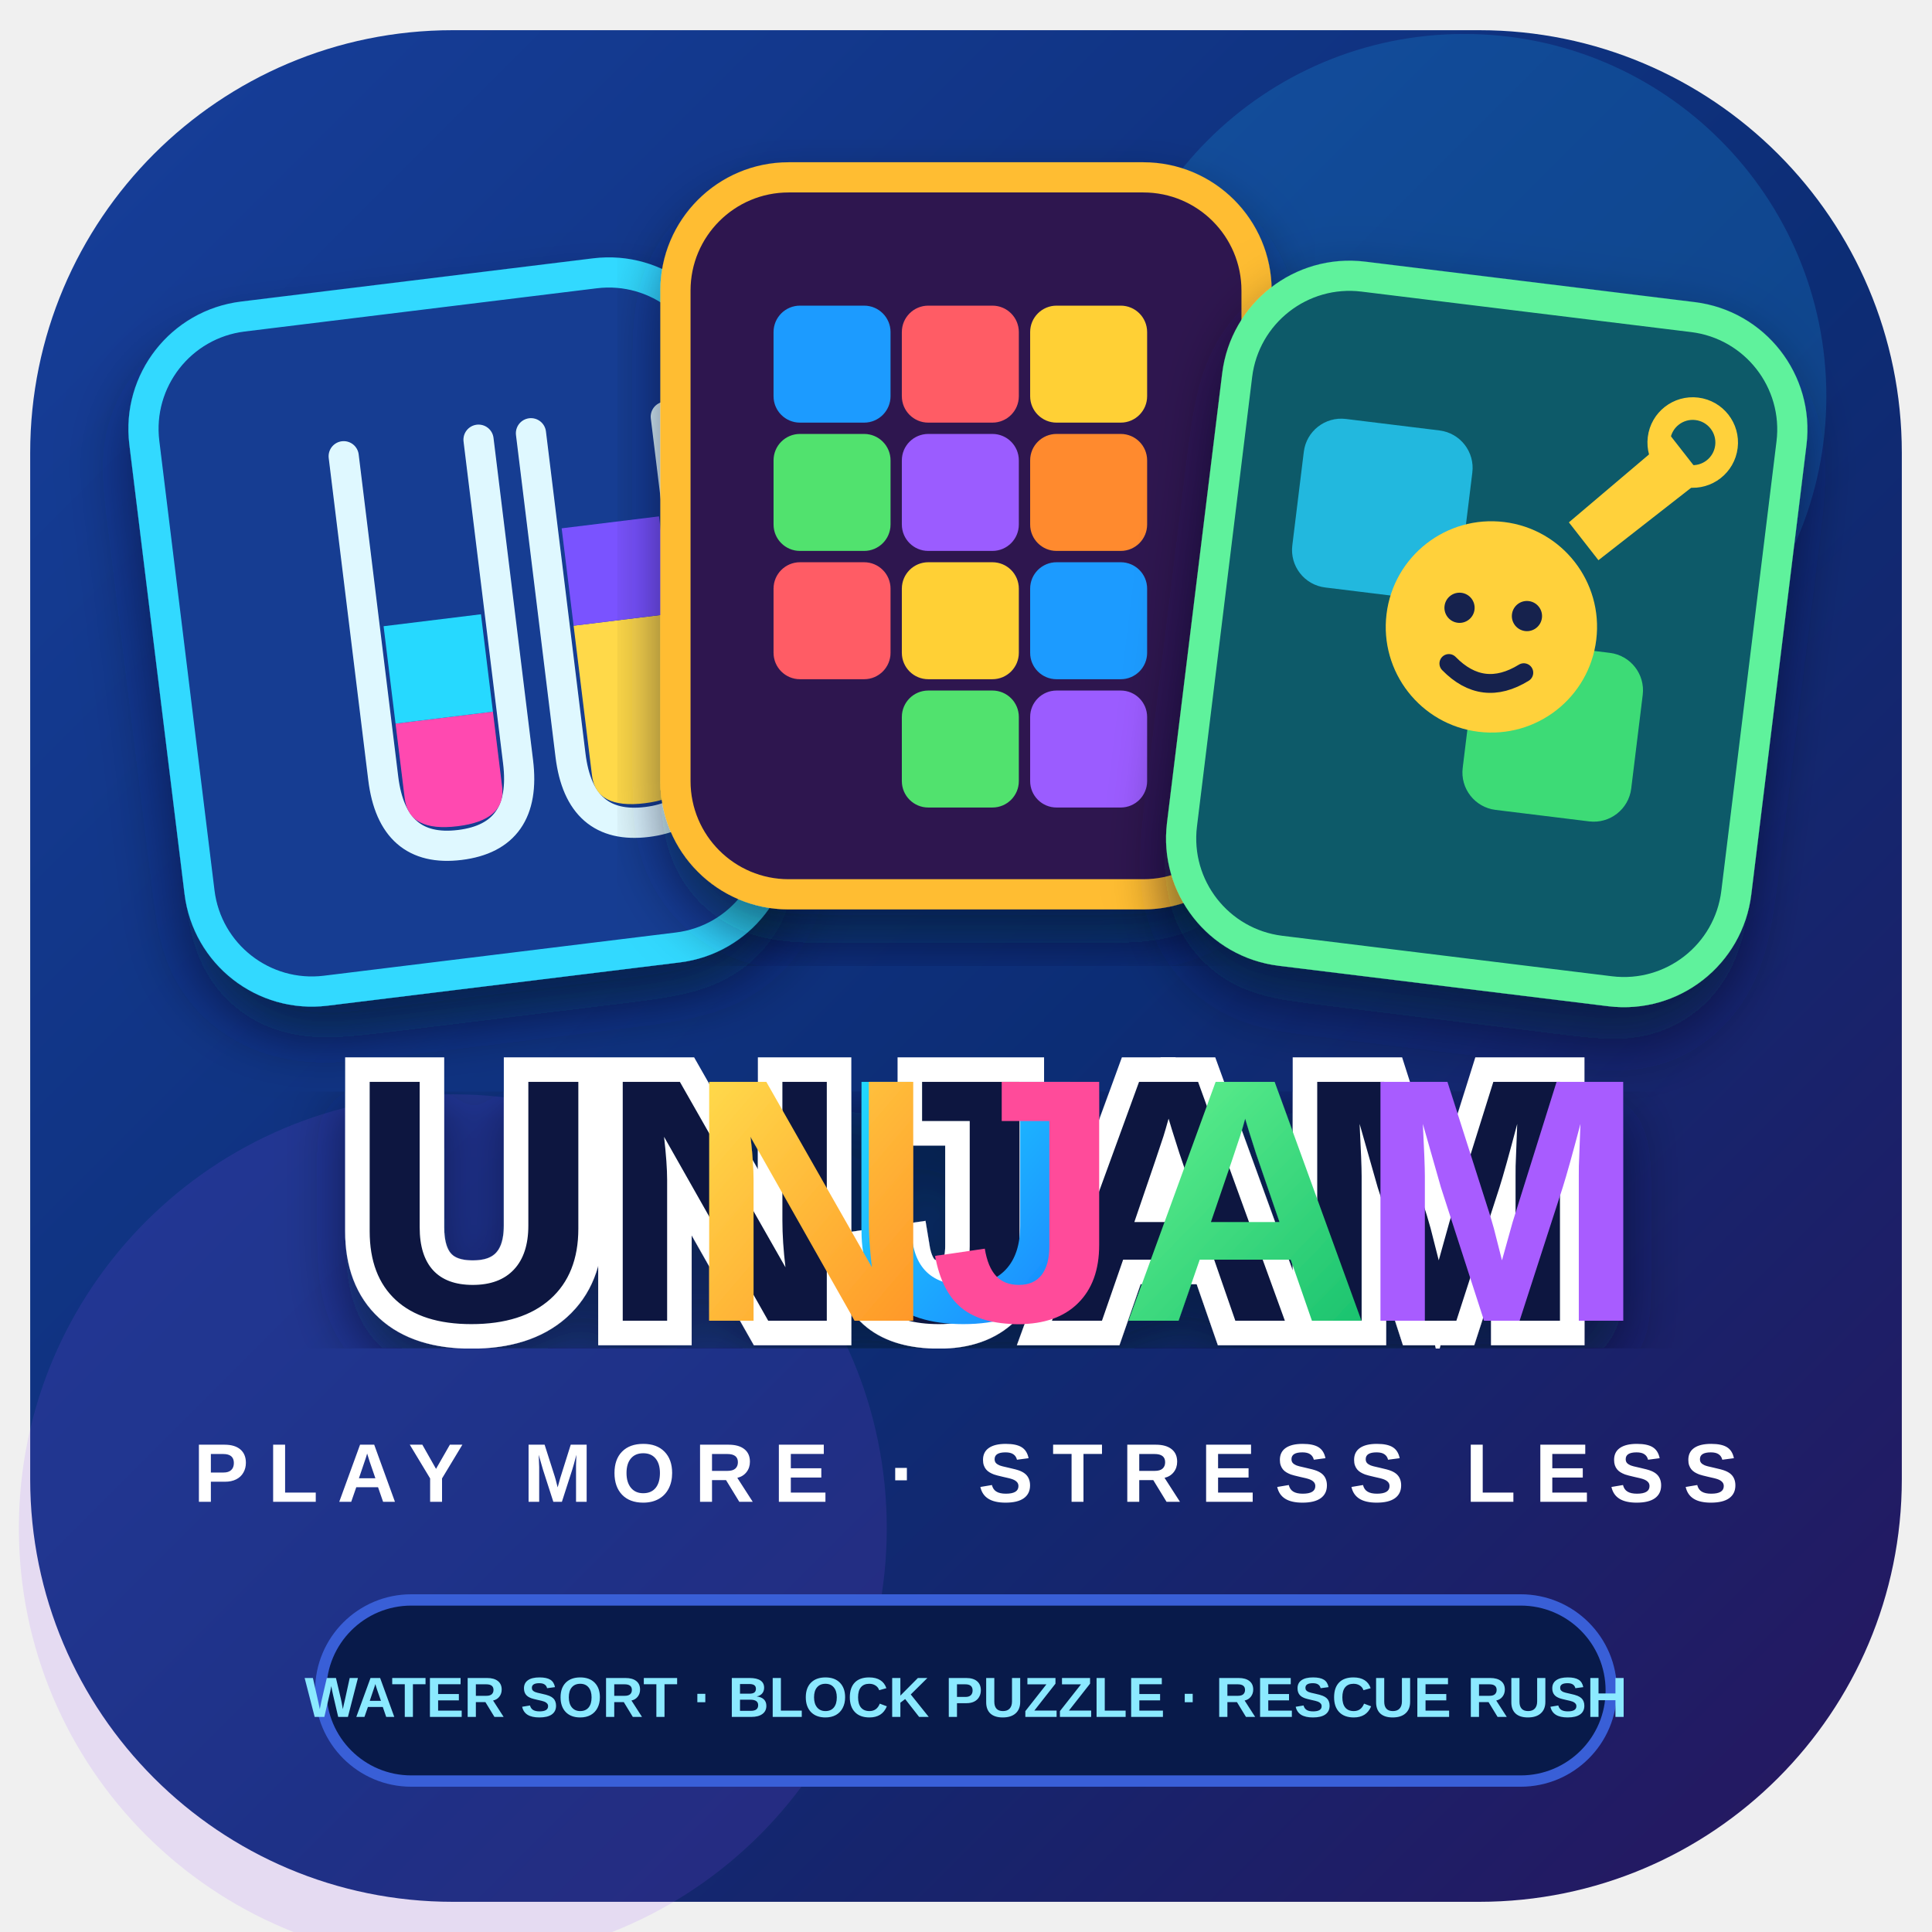
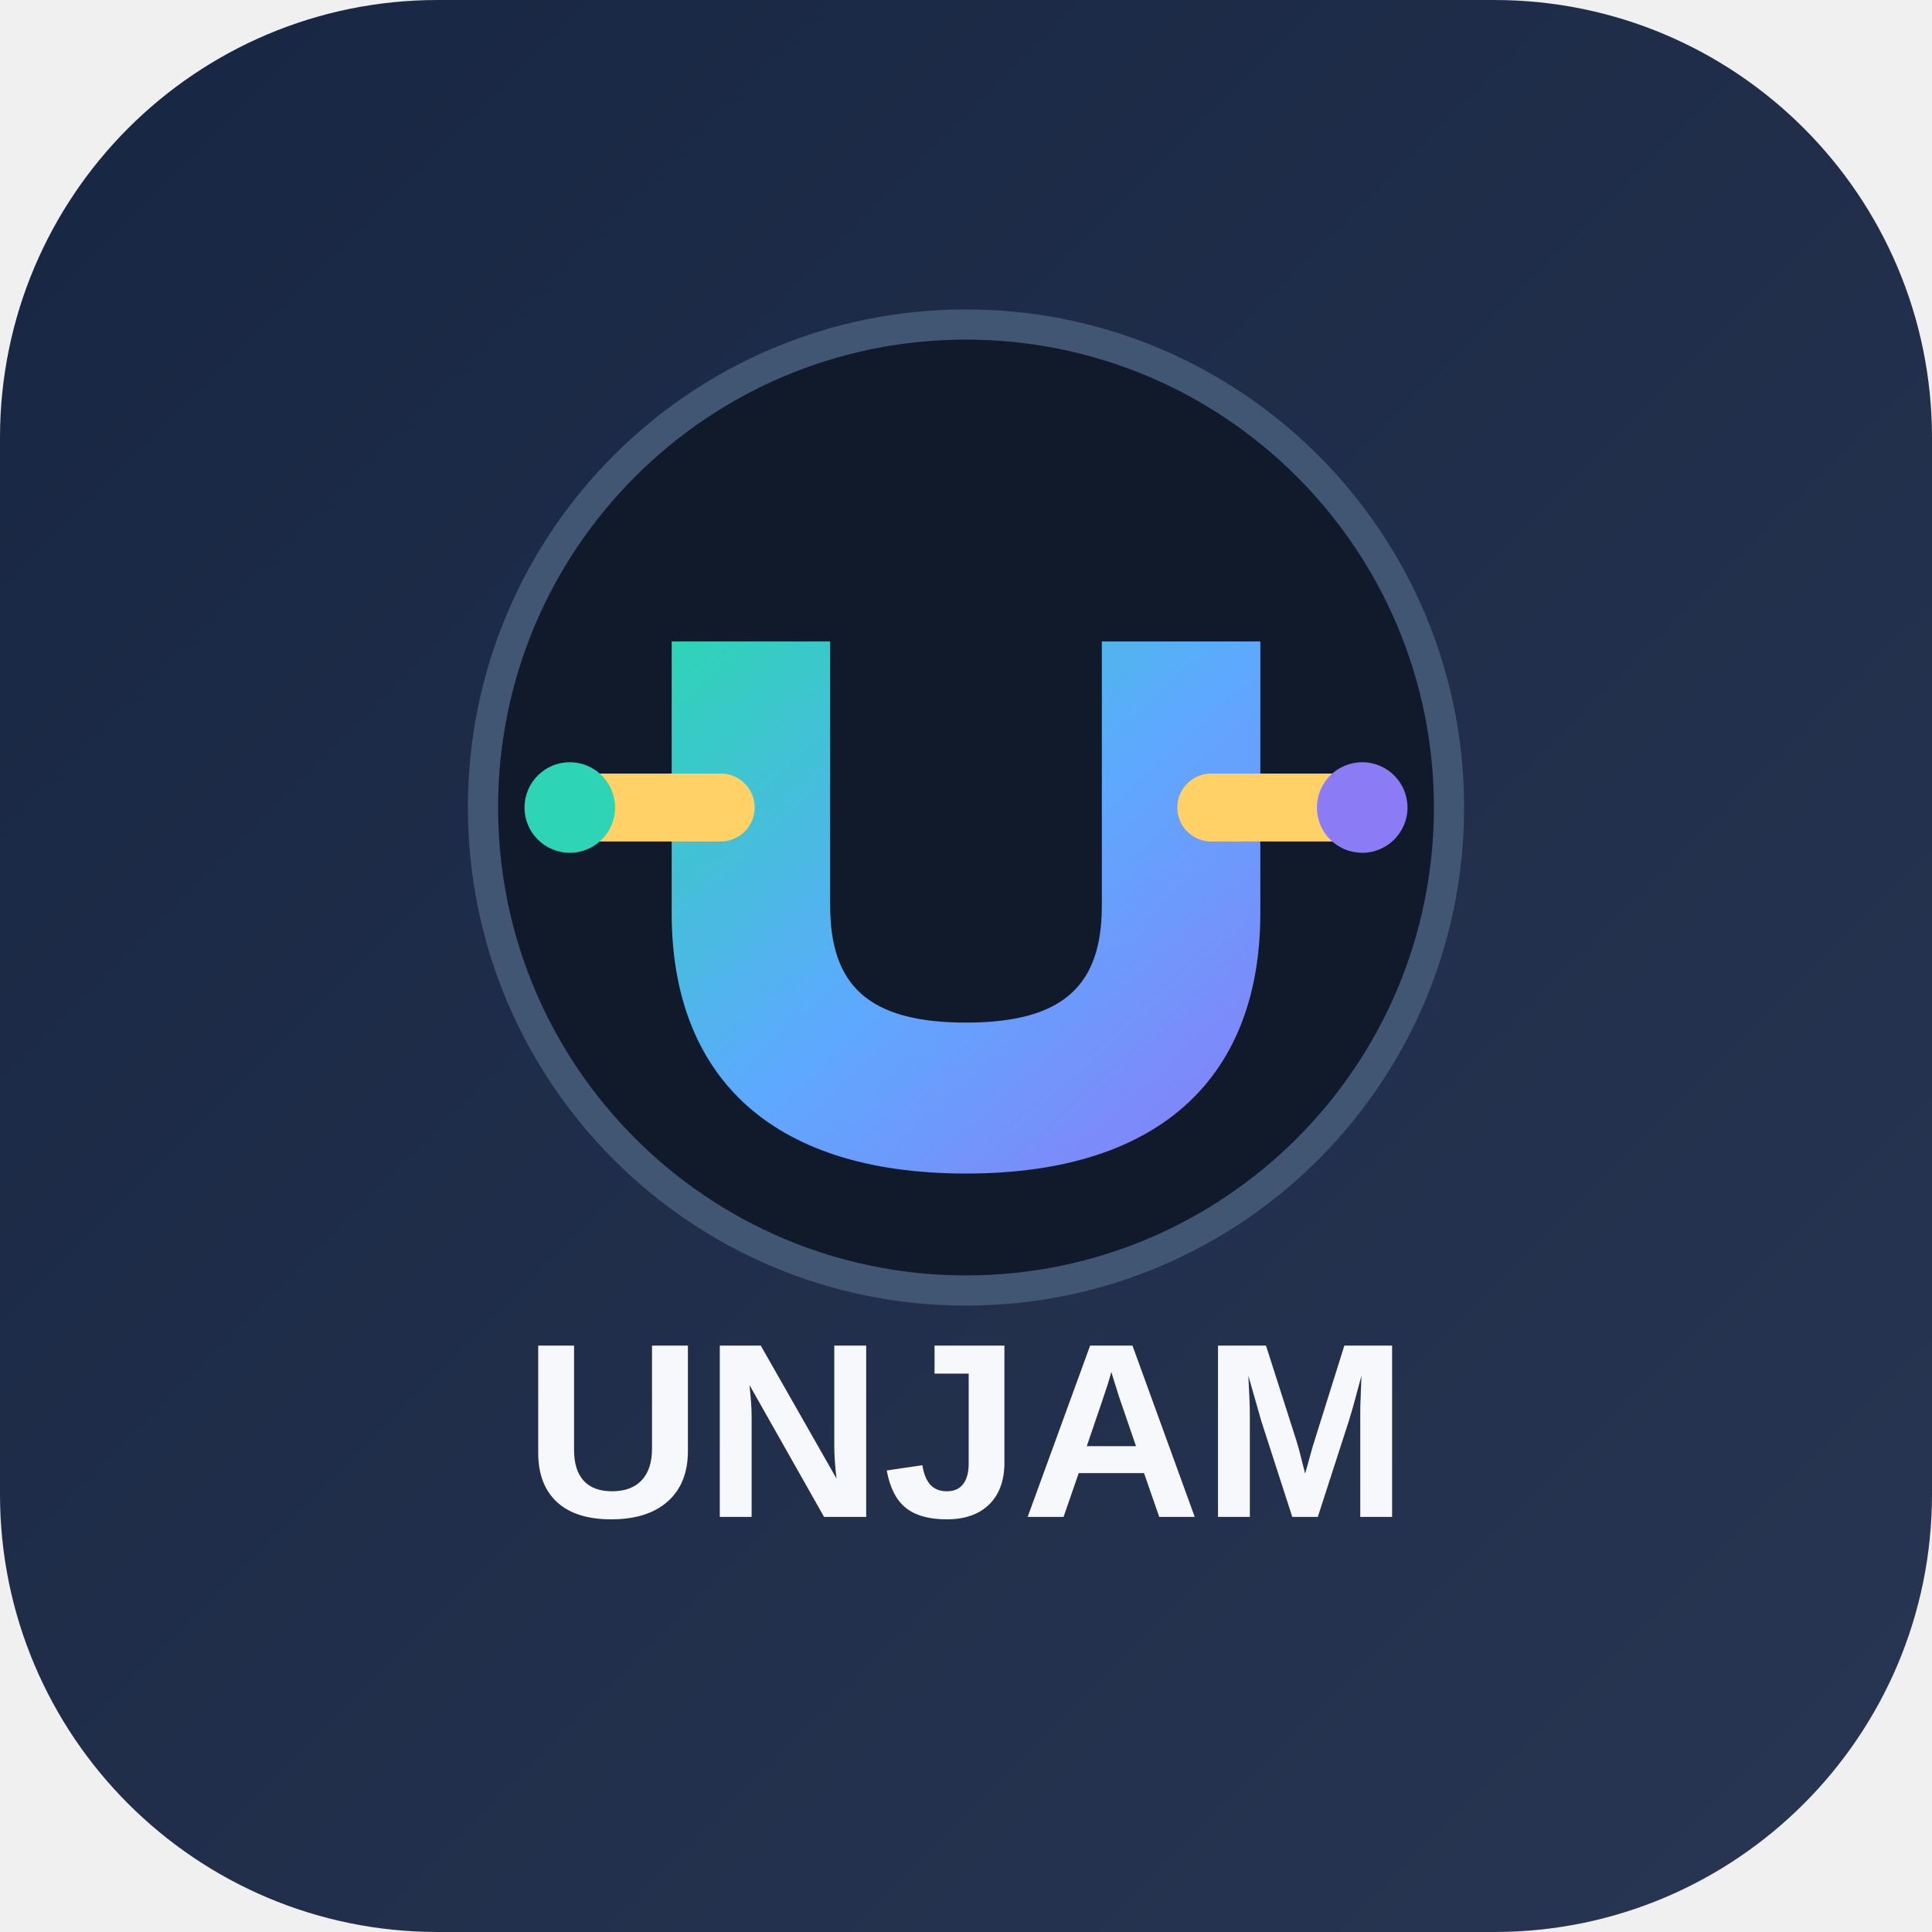
<svg xmlns="http://www.w3.org/2000/svg" width="512" height="512" viewBox="0 0 512 512">
  <defs>
    <linearGradient id="bg" x1="0" y1="0" x2="1" y2="1">
-       <stop offset="0" stop-color="#173f9b" />
-       <stop offset=".55" stop-color="#0c2d75" />
-       <stop offset="1" stop-color="#28165f" />
+       <stop stop-color="#172642" />
+       <stop offset="1" stop-color="#293653" />
    </linearGradient>
-     <linearGradient id="cyan" x1="0" y1="0" x2="1" y2="1">
-       <stop stop-color="#24d9ff" />
-       <stop offset="1" stop-color="#1785ff" />
+     <linearGradient id="mark" x1="0" y1="0" x2="1" y2="1">
+       <stop stop-color="#2dd4b6" />
+       <stop offset=".5" stop-color="#5da9ff" />
+       <stop offset="1" stop-color="#8b7cf6" />
    </linearGradient>
-     <linearGradient id="gold" x1="0" y1="0" x2="1" y2="1">
-       <stop stop-color="#ffd94a" />
-       <stop offset="1" stop-color="#ff9828" />
-     </linearGradient>
-     <linearGradient id="green" x1="0" y1="0" x2="1" y2="1">
-       <stop stop-color="#63f28f" />
-       <stop offset="1" stop-color="#1bc36f" />
-     </linearGradient>
-     <filter id="shadow">
-       <feDropShadow dx="0" dy="9" stdDeviation="8" flood-color="#050d2c" flood-opacity=".55" />
-     </filter>
  </defs>
-   <rect x="8" y="8" width="496" height="496" rx="112" fill="url(#bg)" />
-   <circle cx="388" cy="105" r="96" fill="#1bb8ff" opacity=".18" />
-   <circle cx="120" cy="405" r="115" fill="#9a4dff" opacity=".13" />
-   <g transform="translate(46 74) rotate(-7 105 100)" filter="url(#shadow)">
-     <rect width="154" height="180" rx="30" fill="#123c92" stroke="#31d9ff" stroke-width="8" />
-     <path d="M52 40v86q0 20 18 20t18-20V40M102 40v86q0 20 18 20t18-20V40" fill="none" stroke="#dff8ff" stroke-width="8" stroke-linecap="round" />
-     <path d="M57 112h26v20q0 9-13 9t-13-9z" fill="#ff4ab0" />
-     <path d="M107 92h26v40q0 9-13 9t-13-9z" fill="#ffd94a" />
-     <path d="M57 86h26v26H57z" fill="#26d9ff" />
-     <path d="M107 66h26v26h-26z" fill="#7a52ff" />
-   </g>
-   <g transform="translate(179 47)" filter="url(#shadow)">
-     <rect width="154" height="190" rx="30" fill="#2e194f" stroke="#ffbd32" stroke-width="8" />
-     <g transform="translate(26 34)">
-       <rect x="0" y="0" width="31" height="31" rx="7" fill="#1e9bff" />
-       <rect x="34" y="0" width="31" height="31" rx="7" fill="#ff5b65" />
-       <rect x="68" y="0" width="31" height="31" rx="7" fill="#ffd036" />
-       <rect x="0" y="34" width="31" height="31" rx="7" fill="#51e26e" />
-       <rect x="34" y="34" width="31" height="31" rx="7" fill="#9b5bff" />
-       <rect x="68" y="34" width="31" height="31" rx="7" fill="#ff8a2e" />
-       <rect x="0" y="68" width="31" height="31" rx="7" fill="#ff5b65" />
-       <rect x="34" y="68" width="31" height="31" rx="7" fill="#ffd036" />
-       <rect x="68" y="68" width="31" height="31" rx="7" fill="#1e9bff" />
-       <rect x="34" y="102" width="31" height="31" rx="7" fill="#51e26e" />
-       <rect x="68" y="102" width="31" height="31" rx="7" fill="#9b5bff" />
-     </g>
-   </g>
-   <g transform="translate(320 78) rotate(7 74 90)" filter="url(#shadow)">
-     <rect width="148" height="180" rx="30" fill="#095a69" stroke="#5ff29c" stroke-width="8" />
-     <rect x="20" y="38" width="45" height="45" rx="10" fill="#20b8de" />
-     <rect x="72" y="91" width="45" height="45" rx="10" fill="#3cdb76" />
-     <circle cx="75" cy="88" r="28" fill="#ffd13b" />
-     <circle cx="66" cy="84" r="4" fill="#14224d" />
-     <circle cx="84" cy="84" r="4" fill="#14224d" />
-     <path d="M65 99q10 8 20 0" fill="none" stroke="#14224d" stroke-width="5" stroke-linecap="round" />
-     <path d="M116 32l10 10-25 25-9-9z" fill="#ffd13b" />
-     <circle cx="122" cy="33" r="9" fill="none" stroke="#ffd13b" stroke-width="6" />
-   </g>
-   <g filter="url(#shadow)" font-family="Arial Rounded MT Bold,Arial,sans-serif" font-weight="900" font-size="92" text-anchor="middle">
-     <text x="256" y="350" fill="#09183f" stroke="#fff" stroke-width="13" paint-order="stroke">UNJAM</text>
-     <text x="256" y="350" fill="url(#cyan)">U</text>
-     <text x="215" y="350" fill="url(#gold)">N</text>
-     <text x="272" y="350" fill="#ff4b9a">J</text>
-     <text x="330" y="350" fill="url(#green)">A</text>
-     <text x="398" y="350" fill="#a85bff">M</text>
-   </g>
-   <text x="256" y="398" text-anchor="middle" fill="#ffffff" font-family="Arial,sans-serif" font-size="22" font-weight="700" letter-spacing="5">PLAY MORE · STRESS LESS</text>
-   <rect x="85" y="424" width="342" height="48" rx="24" fill="#081a4a" stroke="#395fd7" stroke-width="3" />
-   <text x="256" y="455" text-anchor="middle" font-family="Arial,sans-serif" font-weight="700" font-size="15" fill="#8be9ff">WATER SORT  ·  BLOCK PUZZLE  ·  RESCUE RUSH</text>
+   <rect width="512" height="512" rx="116" fill="url(#bg)" />
+   <circle cx="256" cy="214" r="128" fill="#101a2b" stroke="#405673" stroke-width="8" />
+   <path d="M178 170v72c0 42 25 69 78 69s78-27 78-69v-72h-42v70c0 21-10 31-36 31s-36-10-36-31v-70z" fill="url(#mark)" />
+   <path d="M151 214h40M321 214h40" stroke="#ffd166" stroke-width="18" stroke-linecap="round" />
+   <circle cx="151" cy="214" r="12" fill="#2dd4b6" />
+   <circle cx="361" cy="214" r="12" fill="#8b7cf6" />
+   <text x="256" y="402" text-anchor="middle" font-family="Arial,sans-serif" font-size="66" font-weight="900" fill="#f6f8fb">UNJAM</text>
</svg>
